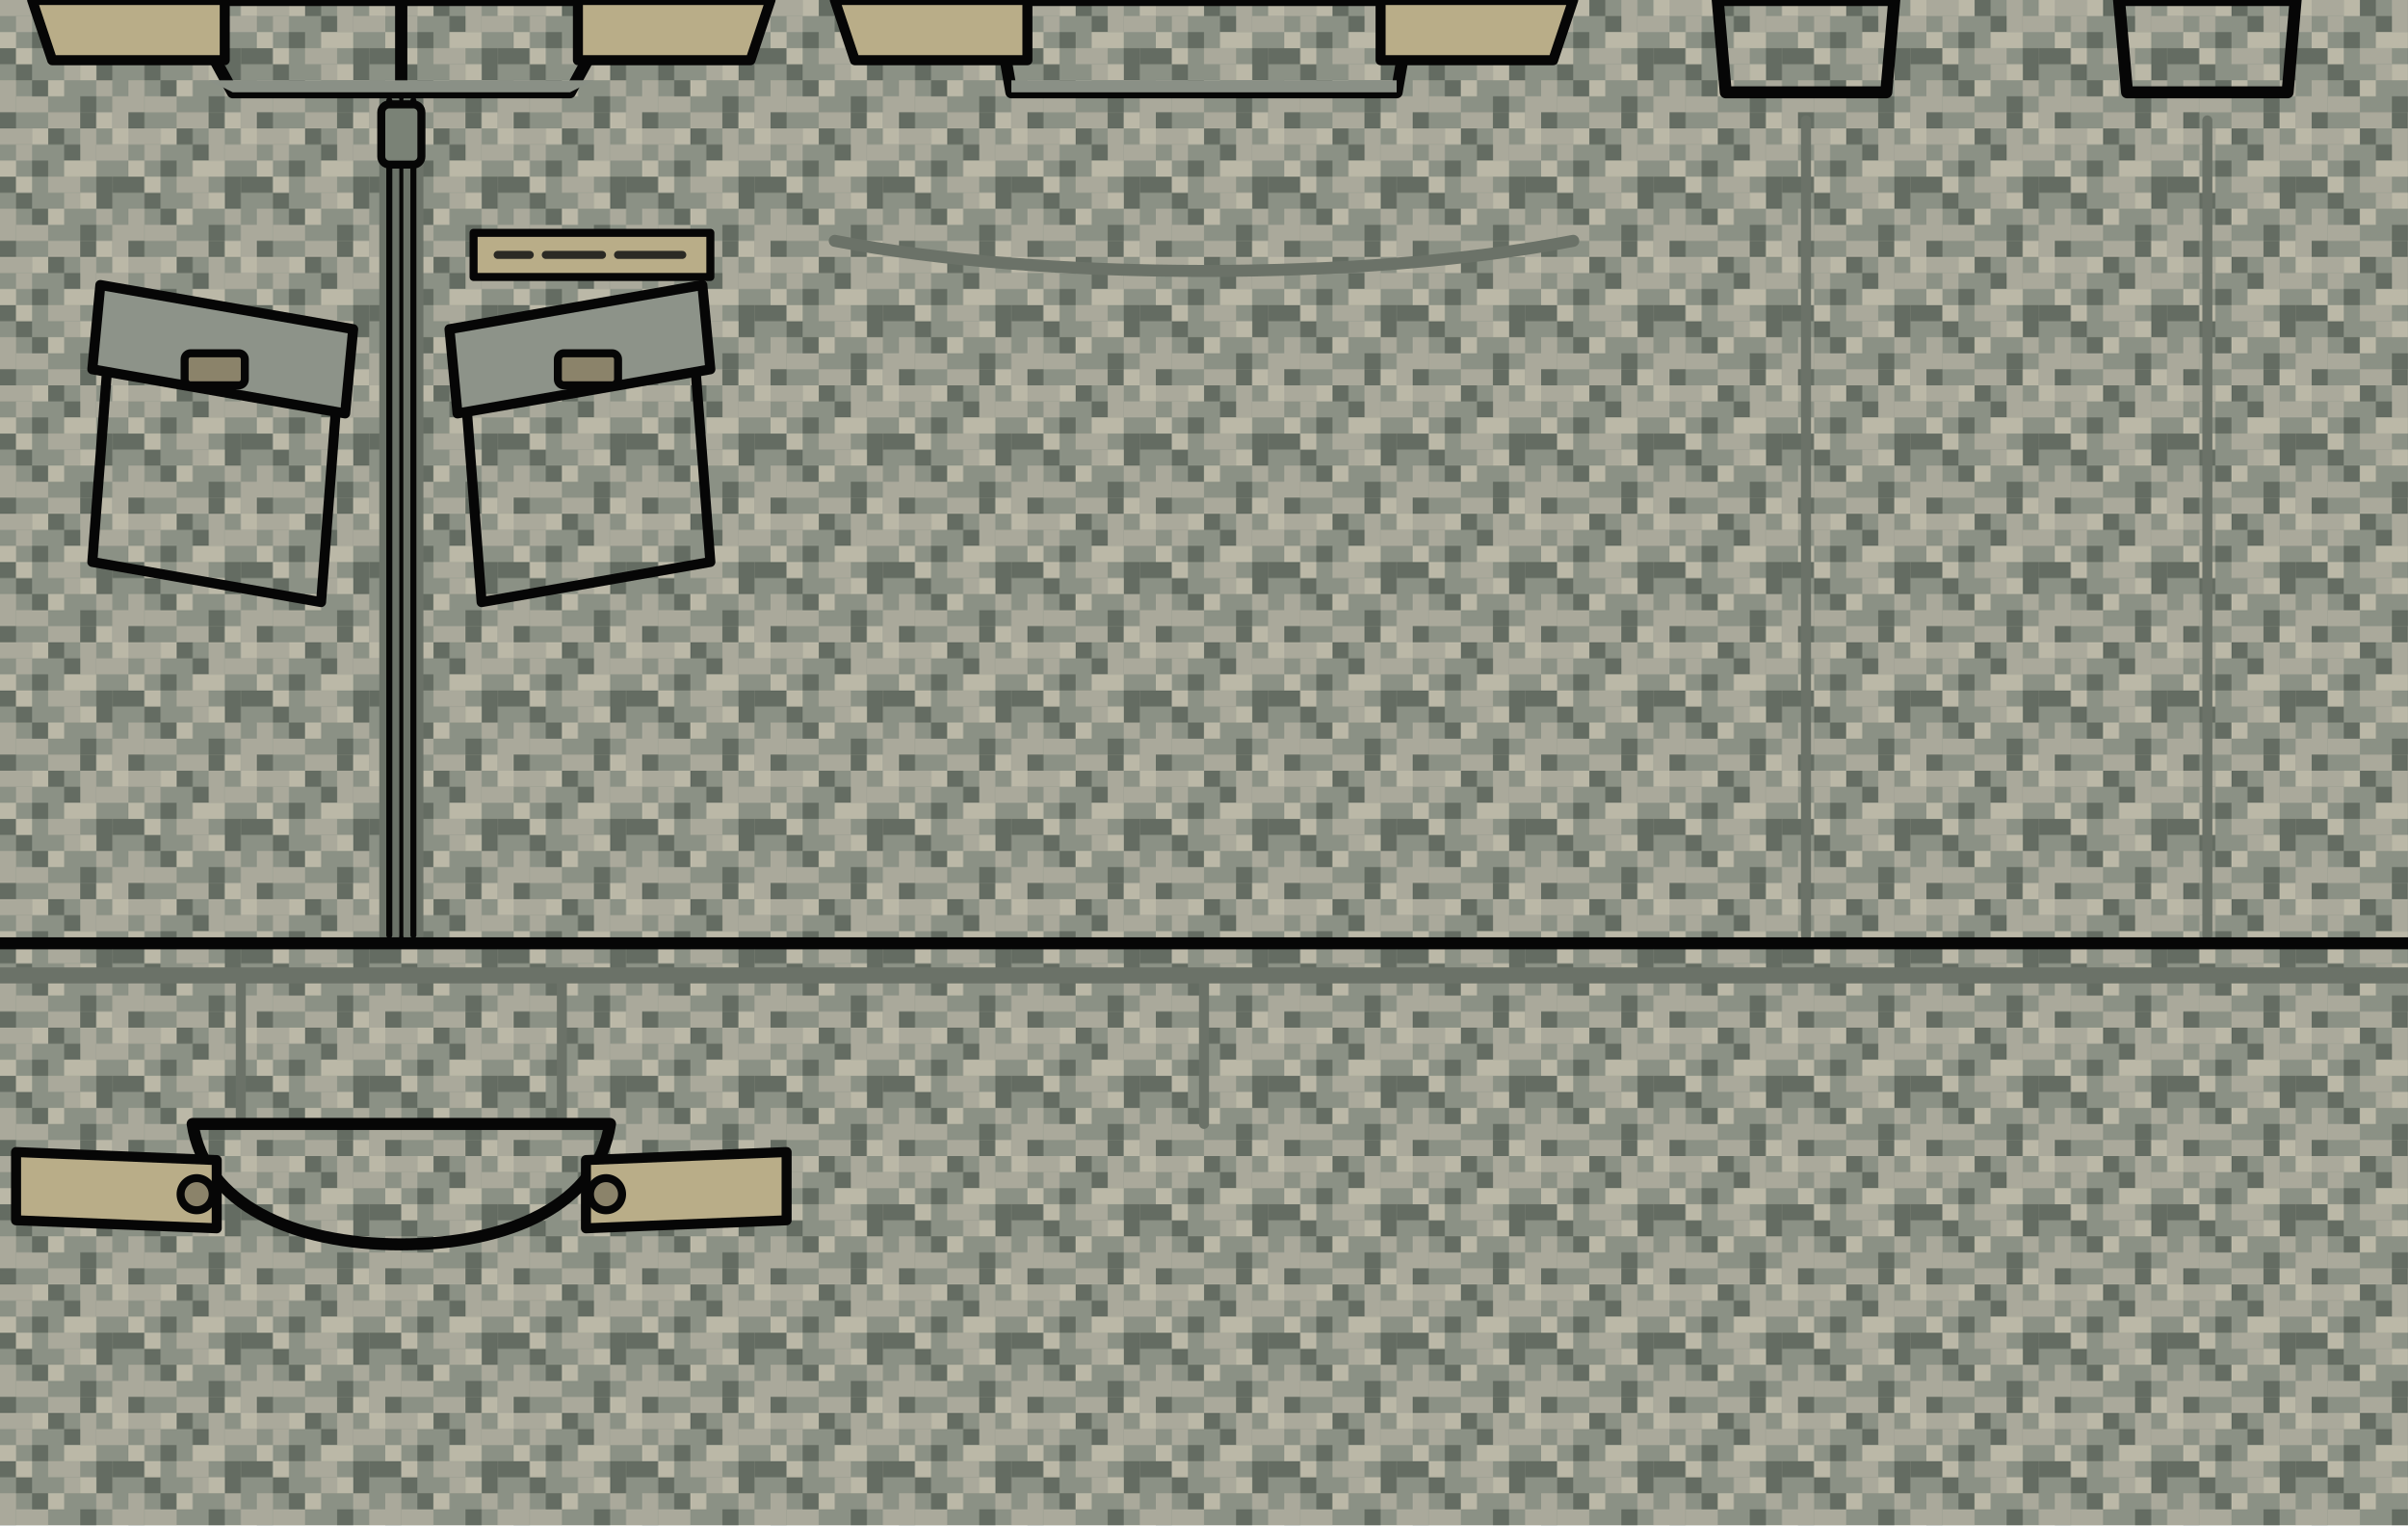
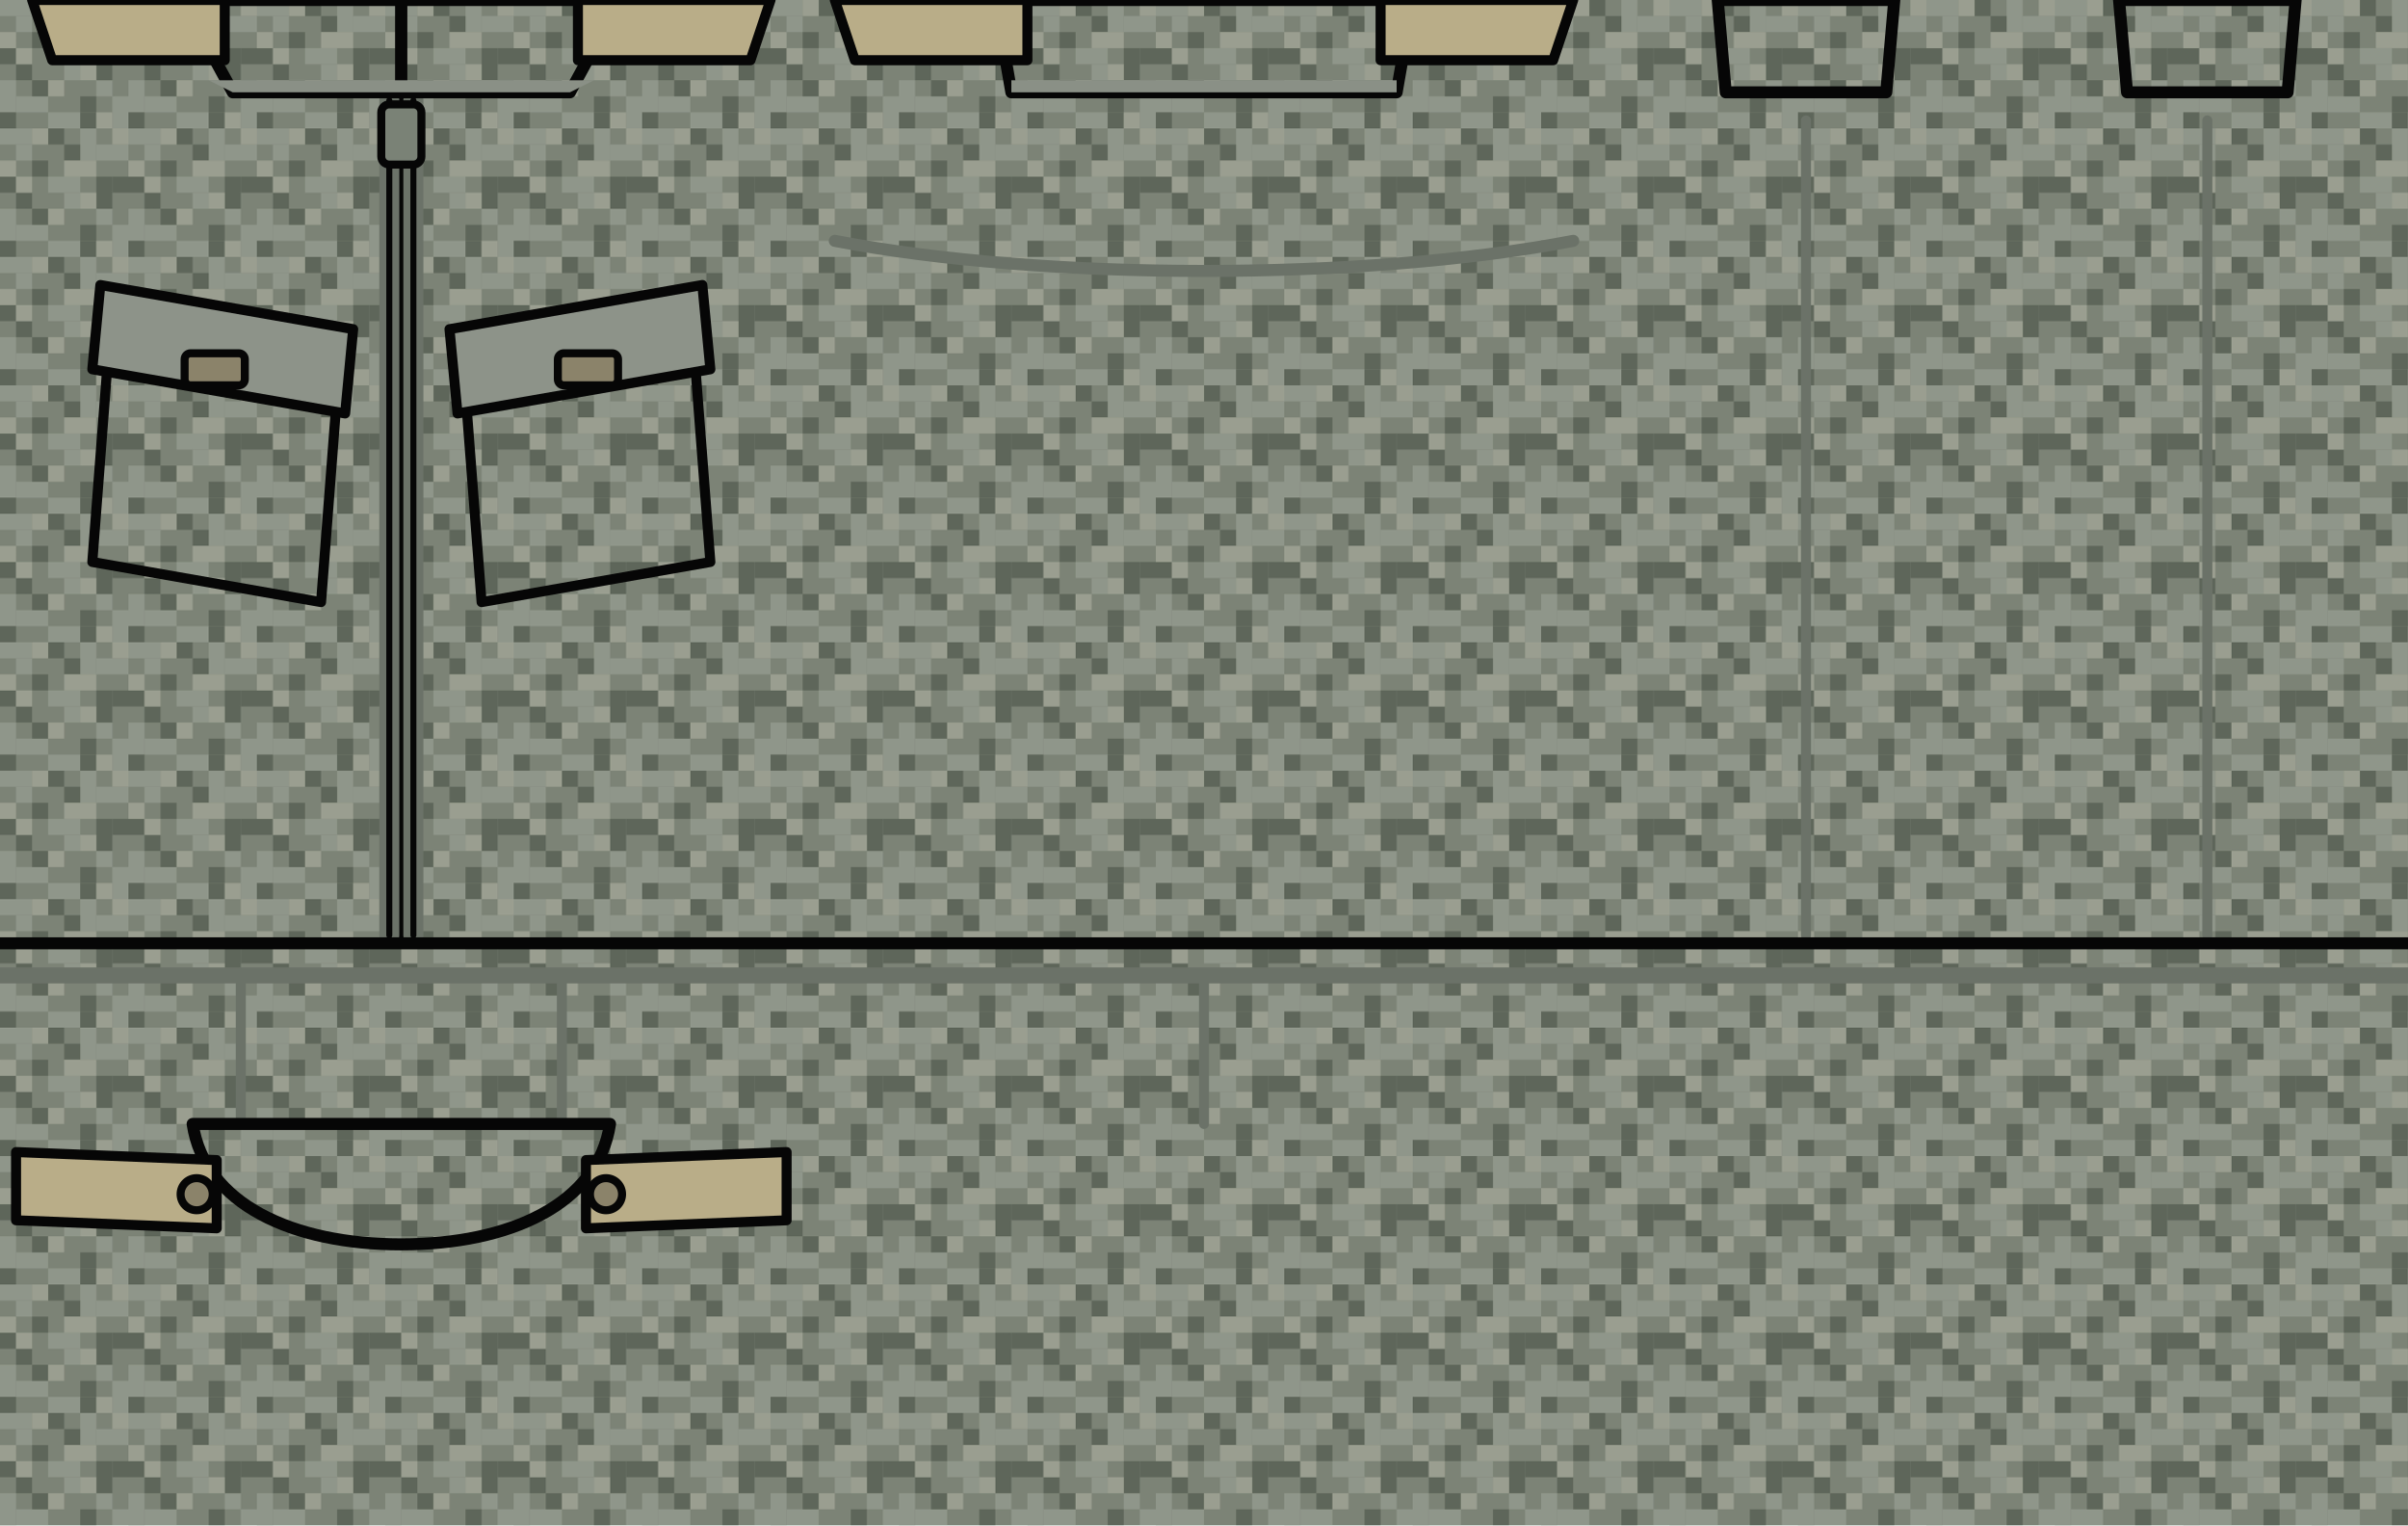
<svg xmlns="http://www.w3.org/2000/svg" viewBox="0 0 1200 760" width="1200" height="760">
  <defs>
    <pattern id="camo" width="64" height="64" patternUnits="userSpaceOnUse">
-       <rect width="64" height="64" fill="#8b9185" />
-       <g fill="#aaa99b">
+       <rect width="64" height="64" fill="#7c8376" />
+       <g fill="#8f968a">
        <rect x="0" y="0" width="16" height="8" />
        <rect x="8" y="8" width="8" height="8" />
        <rect x="40" y="0" width="8" height="16" />
        <rect x="48" y="8" width="16" height="8" />
        <rect x="24" y="24" width="16" height="8" />
        <rect x="32" y="32" width="8" height="8" />
        <rect x="0" y="40" width="8" height="16" />
        <rect x="8" y="48" width="16" height="8" />
        <rect x="48" y="40" width="8" height="8" />
        <rect x="56" y="48" width="8" height="16" />
        <rect x="24" y="56" width="16" height="8" />
      </g>
-       <g fill="#646c62">
+       <g fill="#5e665a">
        <rect x="24" y="0" width="8" height="8" />
        <rect x="16" y="16" width="8" height="8" />
        <rect x="56" y="24" width="8" height="8" />
        <rect x="48" y="24" width="8" height="16" />
        <rect x="0" y="24" width="8" height="8" />
        <rect x="40" y="48" width="8" height="8" />
        <rect x="16" y="40" width="8" height="8" />
        <rect x="8" y="32" width="8" height="8" />
        <rect x="32" y="8" width="8" height="8" />
        <rect x="40" y="56" width="8" height="8" />
        <rect x="0" y="56" width="8" height="8" />
      </g>
-       <g fill="#bbb8a7">
+       <g fill="#9a9e90">
        <rect x="16" y="0" width="8" height="8" />
        <rect x="32" y="16" width="16" height="8" />
        <rect x="0" y="16" width="8" height="8" />
        <rect x="56" y="0" width="8" height="8" />
        <rect x="24" y="40" width="8" height="8" />
        <rect x="48" y="56" width="8" height="8" />
        <rect x="8" y="24" width="8" height="8" />
        <rect x="40" y="32" width="8" height="8" />
      </g>
    </pattern>
  </defs>
  <rect width="1200" height="760" fill="url(#camo)" />
  <g stroke-linejoin="round" stroke-linecap="round">
    <path fill="none" stroke="#060606" stroke-width="5" d="M200 46 L200 470" />
    <path fill="none" stroke="#6b7268" stroke-width="10" d="M194 50 L194 466 M206 50 L206 466" />
    <path fill="none" stroke="#060606" stroke-width="3" d="M194 50 L194 466 M206 50 L206 466" />
    <rect x="190" y="52" width="20" height="30" rx="4" fill="#7a8276" stroke="#060606" stroke-width="4" />
    <path fill="url(#camo)" stroke="#060606" stroke-width="6" d="M96 0 L200 0 L200 46 L116 46 L104 24 Z" />
    <path fill="url(#camo)" stroke="#060606" stroke-width="6" d="M304 0 L200 0 L200 46 L284 46 L296 24 Z" />
    <path fill="#8a9086" stroke="none" d="M104 40 L200 40 L200 46 L116 46 Z M296 40 L200 40 L200 46 L284 46 Z" />
    <path fill="#b9ad88" stroke="#060606" stroke-width="5" d="M16 0 L112 0 L112 30 L26 30 Z" />
    <path fill="#b9ad88" stroke="#060606" stroke-width="5" d="M384 0 L288 0 L288 30 L374 30 Z" />
    <g fill="url(#camo)" stroke="#060606" stroke-width="5">
      <path d="M56 150 L170 170 L160 300 L46 280 Z" />
      <path d="M344 150 L230 170 L240 300 L354 280 Z" />
      <path fill="#8d9389" d="M50 142 L176 164 L172 206 L46 184 Z" />
      <path fill="#8d9389" d="M350 142 L224 164 L228 206 L354 184 Z" />
    </g>
    <g fill="#8b836a" stroke="#060606" stroke-width="4">
      <rect x="92" y="176" width="30" height="16" rx="3" />
      <rect x="278" y="176" width="30" height="16" rx="3" />
    </g>
-     <rect x="236" y="116" width="118" height="22" fill="#b9ad88" stroke="#060606" stroke-width="4" />
-     <path fill="none" stroke="#2b2a24" stroke-width="4" d="M248 127 L264 127 M272 127 L300 127 M308 127 L340 127" />
    <path fill="url(#camo)" stroke="#060606" stroke-width="6" d="M496 0 L704 0 L696 46 L504 46 Z" />
    <path fill="#8a9086" stroke="none" d="M504 40 L696 40 L696 46 L504 46 Z" />
    <path fill="none" stroke="#6b7268" stroke-width="6" d="M416 120 C520 140 680 140 784 120" />
    <path fill="#b9ad88" stroke="#060606" stroke-width="5" d="M416 0 L512 0 L512 30 L426 30 Z" />
    <path fill="#b9ad88" stroke="#060606" stroke-width="5" d="M784 0 L688 0 L688 30 L774 30 Z" />
    <path fill="url(#camo)" stroke="#060606" stroke-width="6" d="M856 0 L944 0 L940 46 L860 46 Z" />
    <path fill="url(#camo)" stroke="#060606" stroke-width="6" d="M1056 0 L1144 0 L1140 46 L1060 46 Z" />
    <g fill="none" stroke="#6b7268" stroke-width="5">
      <path d="M900 60 L900 466" />
      <path d="M1100 60 L1100 466" />
    </g>
    <path fill="none" stroke="#060606" stroke-width="6" d="M0 470 L1200 470" />
    <path fill="none" stroke="#6b7268" stroke-width="8" d="M0 486 L1200 486" />
    <g fill="none" stroke="#6b7268" stroke-width="5">
      <path d="M120 490 L120 560 M280 490 L280 560 M600 490 L600 560" />
    </g>
    <path fill="url(#camo)" stroke="#060606" stroke-width="6" d="M96 560 L304 560 C298 600 254 620 200 620 C146 620 102 600 96 560 Z" />
    <path fill="#b9ad88" stroke="#060606" stroke-width="5" d="M8 574 L108 578 L108 612 L8 608 Z" />
    <path fill="#b9ad88" stroke="#060606" stroke-width="5" d="M392 574 L292 578 L292 612 L392 608 Z" />
    <g fill="#8b836a" stroke="#060606" stroke-width="4">
      <circle cx="98" cy="595" r="8" />
      <circle cx="302" cy="595" r="8" />
    </g>
  </g>
</svg>
